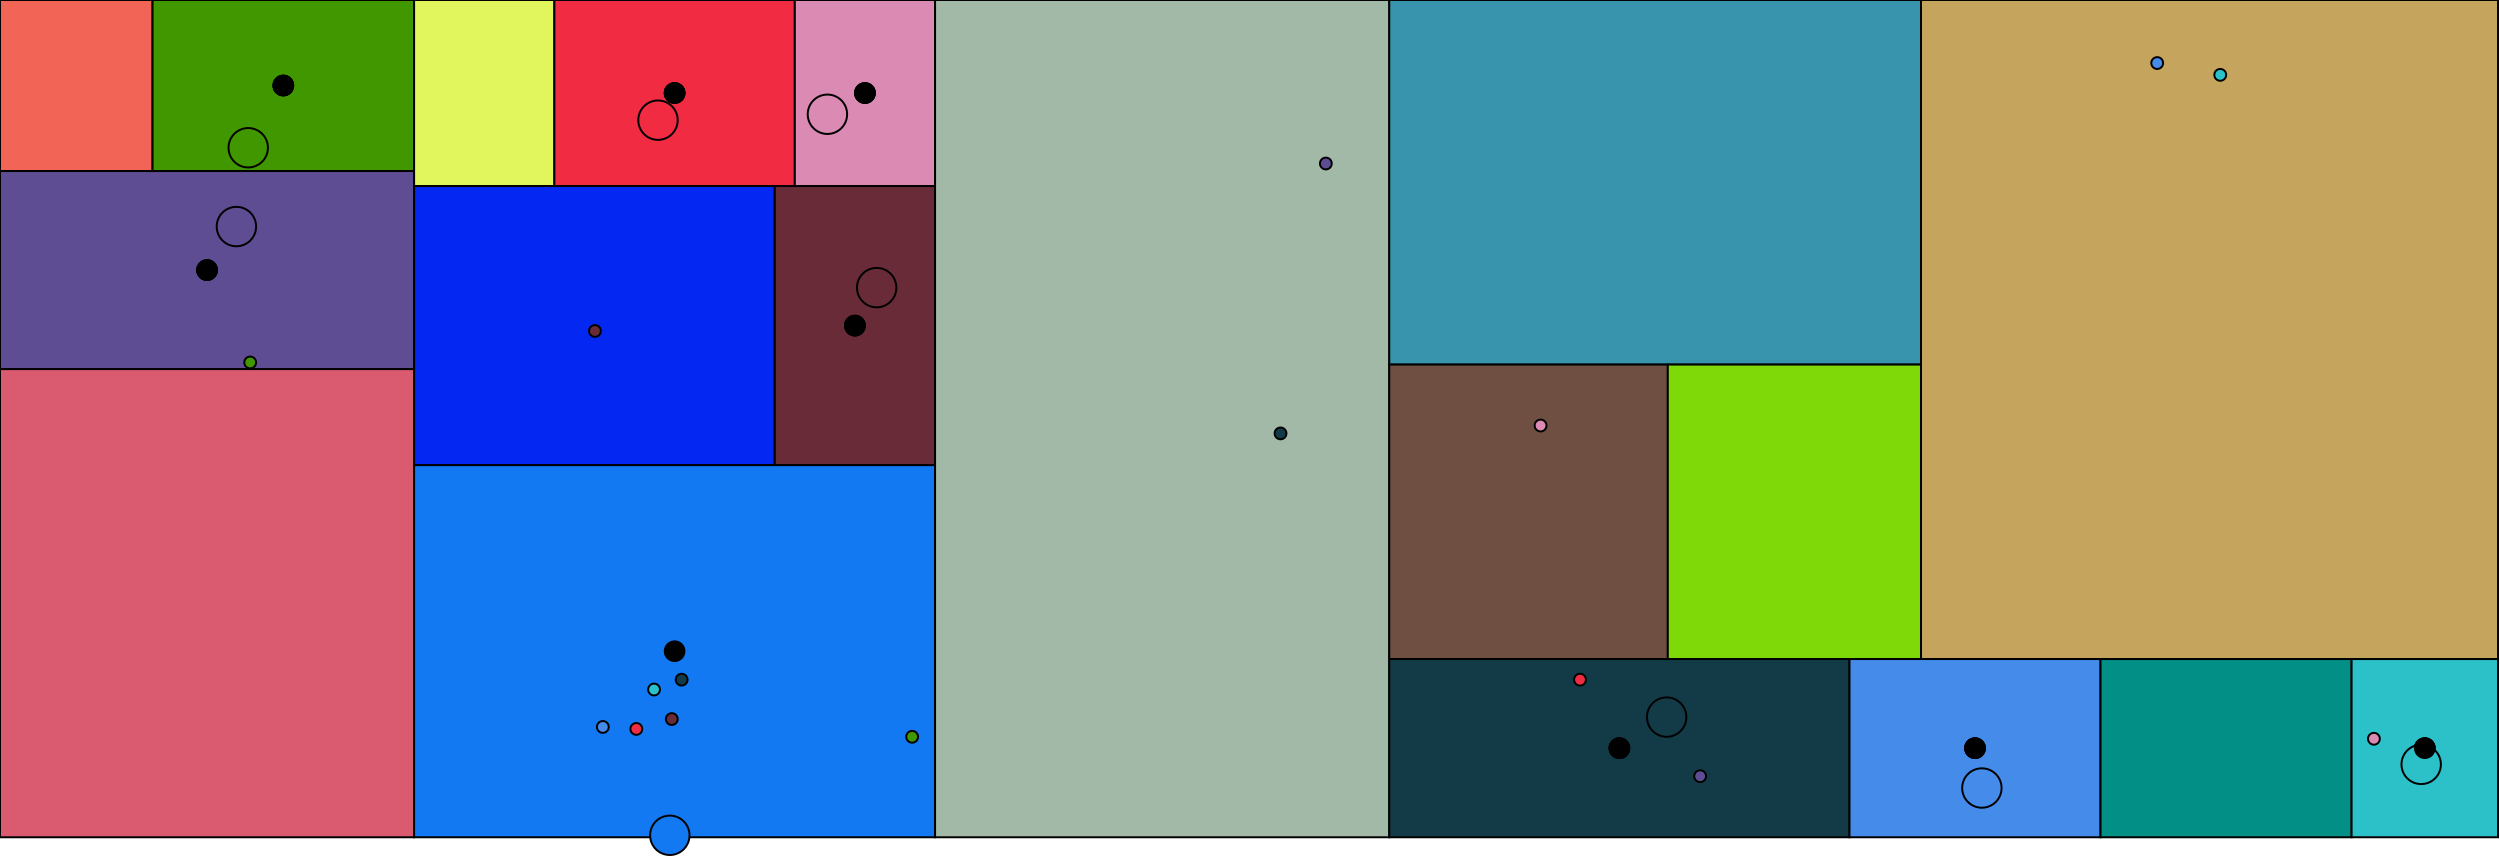
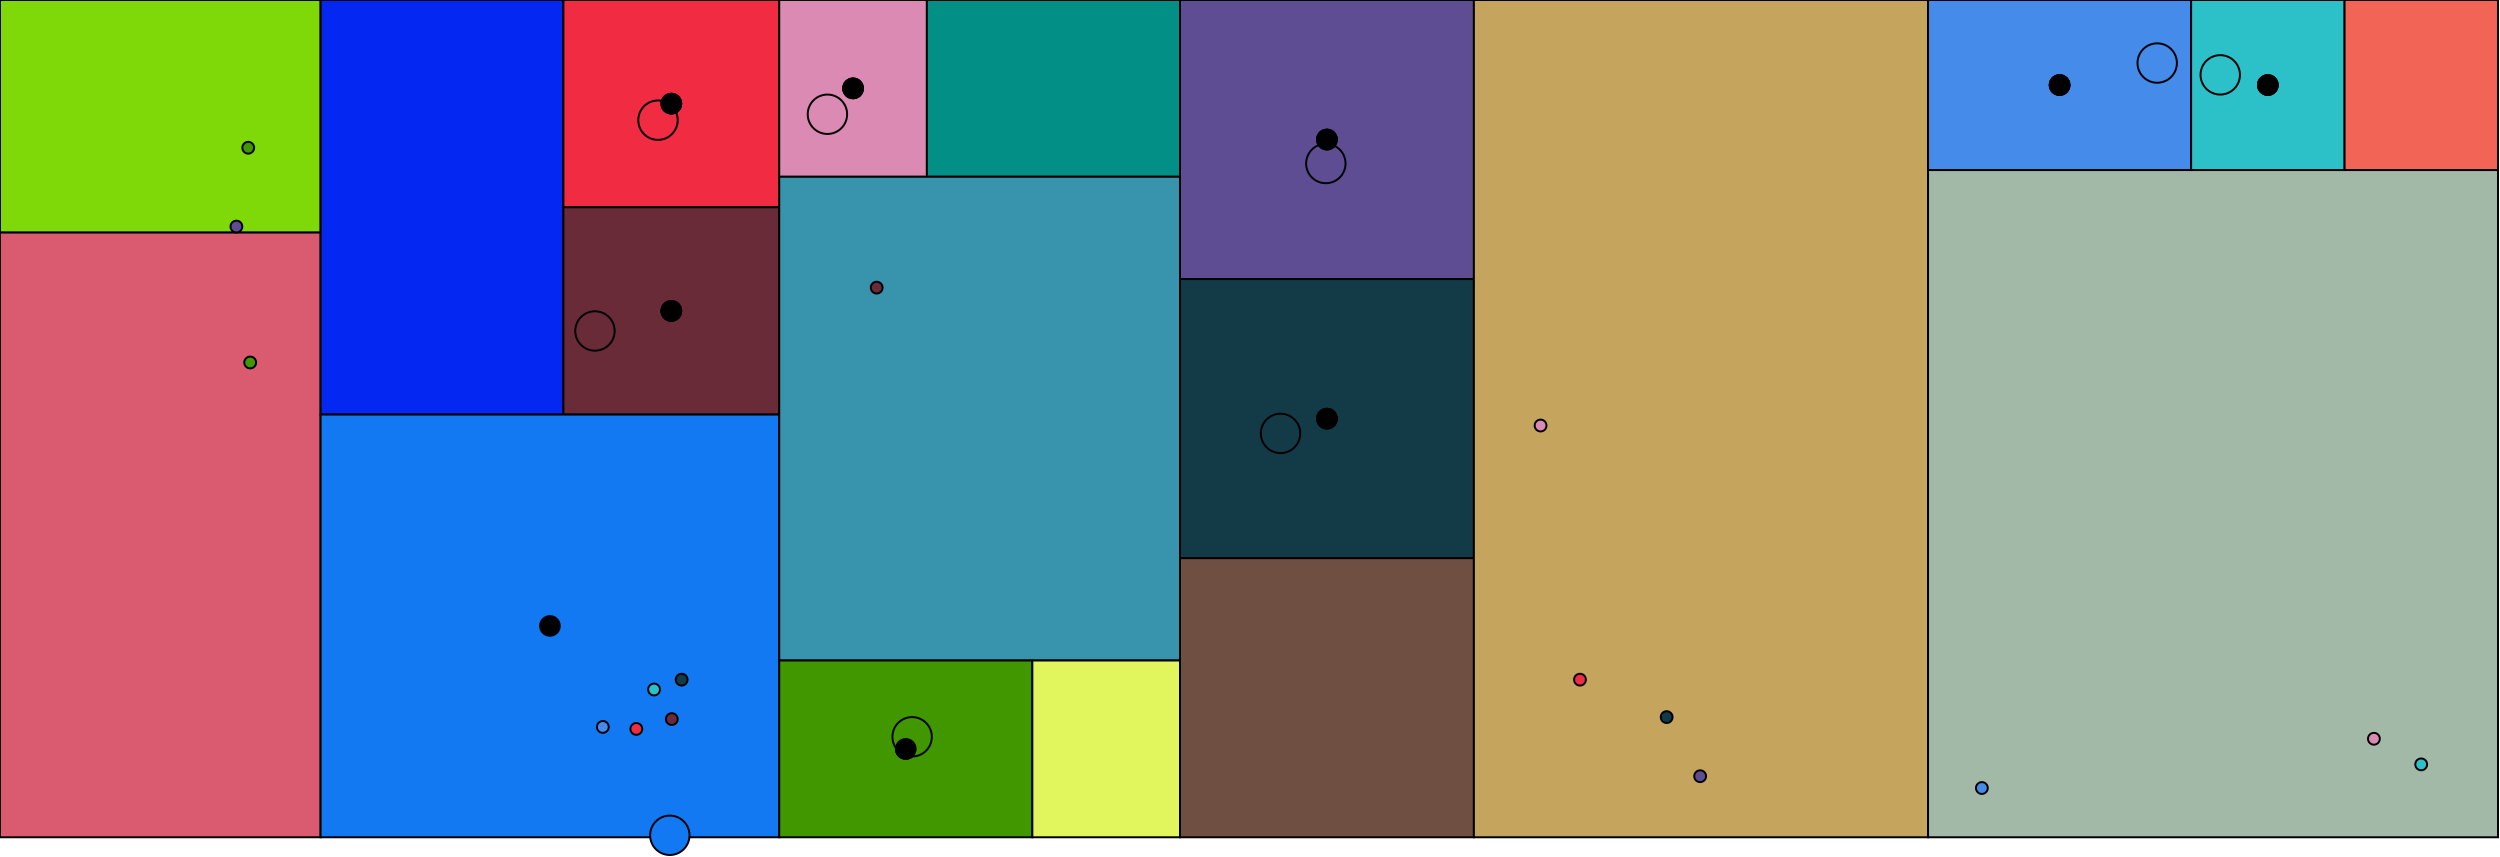
<svg xmlns="http://www.w3.org/2000/svg">
-   <rect x="0" y="0" width="77.443" height="86.828" fill="#f26456" stroke="black" />
-   <rect x="77.443" y="0" width="132.76" height="86.828" fill="#409700" stroke="black" />
-   <rect x="0" y="86.828" width="210.203" height="100.538" fill="#5e4d93" stroke="black" />
-   <rect x="0" y="187.366" width="210.203" height="237.634" fill="#da5b6f" stroke="black" />
-   <rect x="210.203" y="0" width="71.198" height="94.444" fill="#e1f65d" stroke="black" />
-   <rect x="281.401" y="0" width="122.053" height="94.444" fill="#f12b42" stroke="black" />
-   <rect x="403.455" y="0" width="71.198" height="94.444" fill="#da8ab3" stroke="black" />
-   <rect x="210.203" y="94.444" width="183.08" height="141.667" fill="#0428f1" stroke="black" />
-   <rect x="393.283" y="94.444" width="81.369" height="141.667" fill="#682b37" stroke="black" />
-   <rect x="210.203" y="236.111" width="264.449" height="188.889" fill="#1279f3" stroke="black" />
-   <rect x="474.652" y="0" width="230.545" height="425" fill="#a2b9a7" stroke="black" />
-   <rect x="705.198" y="0" width="269.915" height="185.064" fill="#3794ac" stroke="black" />
-   <rect x="705.198" y="185.064" width="141.384" height="149.474" fill="#6e4f42" stroke="black" />
-   <rect x="846.582" y="185.064" width="128.531" height="149.474" fill="#7fd909" stroke="black" />
-   <rect x="975.113" y="0" width="292.887" height="334.538" fill="#c5a45d" stroke="black" />
-   <rect x="705.198" y="334.538" width="233.616" height="90.462" fill="#123b47" stroke="black" />
-   <rect x="938.814" y="334.538" width="127.427" height="90.462" fill="#448bea" stroke="black" />
-   <rect x="1066.24" y="334.538" width="127.427" height="90.462" fill="#029086" stroke="black" />
-   <rect x="1193.67" y="334.538" width="74.332" height="90.462" fill="#2cc0c8" stroke="black" />
+   <rect x="0" y="0" width="162.738" height="118.056" fill="#7fd909" stroke="black" />
+   <rect x="0" y="118.056" width="162.738" height="306.944" fill="#da5b6f" stroke="black" />
+   <rect x="162.738" y="0" width="123.25" height="210.437" fill="#0428f1" stroke="black" />
+   <rect x="285.988" y="0" width="109.556" height="105.218" fill="#f12b42" stroke="black" />
+   <rect x="285.988" y="105.218" width="109.556" height="105.218" fill="#682b37" stroke="black" />
+   <rect x="162.738" y="210.437" width="232.806" height="214.563" fill="#1279f3" stroke="black" />
+   <rect x="395.544" y="0" width="74.945" height="89.722" fill="#da8ab3" stroke="black" />
+   <rect x="470.489" y="0" width="128.477" height="89.722" fill="#029086" stroke="black" />
+   <rect x="395.544" y="89.722" width="203.422" height="245.556" fill="#3794ac" stroke="black" />
+   <rect x="395.544" y="335.278" width="128.477" height="89.722" fill="#409700" stroke="black" />
+   <rect x="524.021" y="335.278" width="74.945" height="89.722" fill="#e1f65d" stroke="black" />
+   <rect x="598.966" y="0" width="149.176" height="141.667" fill="#5e4d93" stroke="black" />
+   <rect x="598.966" y="141.667" width="149.176" height="141.667" fill="#123b47" stroke="black" />
+   <rect x="598.966" y="283.333" width="149.176" height="141.667" fill="#6e4f42" stroke="black" />
+   <rect x="748.143" y="0" width="230.545" height="425" fill="#c5a45d" stroke="black" />
+   <rect x="978.688" y="0" width="133.529" height="86.328" fill="#448bea" stroke="black" />
+   <rect x="1112.22" y="0" width="77.892" height="86.328" fill="#2cc0c8" stroke="black" />
+   <rect x="1190.11" y="0" width="77.892" height="86.328" fill="#f26456" stroke="black" />
+   <rect x="978.688" y="86.328" width="289.312" height="338.672" fill="#a2b9a7" stroke="black" />
+   <circle cx="334" cy="61" r="10" fill="#f12b42" stroke="black" />
+   <circle cx="340.766" cy="52.609" r="5" stroke="black" />
+   <circle cx="323" cy="370" r="3" fill="#f12b42" stroke="black" />
+   <circle cx="340.766" cy="52.609" r="5" stroke="black" />
+   <circle cx="802" cy="345" r="3" fill="#f12b42" stroke="black" />
+   <circle cx="340.766" cy="52.609" r="5" stroke="black" />
+   <circle cx="445" cy="146" r="3" fill="#682b37" stroke="black" />
+   <circle cx="340.766" cy="157.828" r="5" stroke="black" />
+   <circle cx="302" cy="168" r="10" fill="#682b37" stroke="black" />
+   <circle cx="340.766" cy="157.828" r="5" stroke="black" />
+   <circle cx="341" cy="365" r="3" fill="#682b37" stroke="black" />
+   <circle cx="340.766" cy="157.828" r="5" stroke="black" />
+   <circle cx="340" cy="424" r="10" fill="#1279f3" stroke="black" />
+   <circle cx="279.141" cy="317.718" r="5" stroke="black" />
+   <circle cx="1205" cy="375" r="3" fill="#da8ab3" stroke="black" />
+   <circle cx="433.016" cy="44.861" r="5" stroke="black" />
+   <circle cx="782" cy="216" r="3" fill="#da8ab3" stroke="black" />
+   <circle cx="433.016" cy="44.861" r="5" stroke="black" />
+   <circle cx="420" cy="58" r="10" fill="#da8ab3" stroke="black" />
+   <circle cx="433.016" cy="44.861" r="5" stroke="black" />
  <circle cx="127" cy="184" r="3" fill="#409700" stroke="black" />
-   <circle cx="143.823" cy="43.414" r="5" stroke="black" />
-   <circle cx="126" cy="75" r="10" fill="#409700" stroke="black" />
-   <circle cx="143.823" cy="43.414" r="5" stroke="black" />
-   <circle cx="463" cy="374" r="3" fill="#409700" stroke="black" />
-   <circle cx="143.823" cy="43.414" r="5" stroke="black" />
-   <circle cx="673" cy="83" r="3" fill="#5e4d93" stroke="black" />
-   <circle cx="105.102" cy="137.097" r="5" stroke="black" />
-   <circle cx="120" cy="115" r="10" fill="#5e4d93" stroke="black" />
-   <circle cx="105.102" cy="137.097" r="5" stroke="black" />
+   <circle cx="459.782" cy="380.139" r="5" stroke="black" />
+   <circle cx="126" cy="75" r="3" fill="#409700" stroke="black" />
+   <circle cx="459.782" cy="380.139" r="5" stroke="black" />
+   <circle cx="463" cy="374" r="10" fill="#409700" stroke="black" />
+   <circle cx="459.782" cy="380.139" r="5" stroke="black" />
+   <circle cx="673" cy="83" r="10" fill="#5e4d93" stroke="black" />
+   <circle cx="673.554" cy="70.833" r="5" stroke="black" />
+   <circle cx="120" cy="115" r="3" fill="#5e4d93" stroke="black" />
+   <circle cx="673.554" cy="70.833" r="5" stroke="black" />
  <circle cx="863" cy="394" r="3" fill="#5e4d93" stroke="black" />
-   <circle cx="105.102" cy="137.097" r="5" stroke="black" />
-   <circle cx="334" cy="61" r="10" fill="#f12b42" stroke="black" />
-   <circle cx="342.428" cy="47.222" r="5" stroke="black" />
-   <circle cx="323" cy="370" r="3" fill="#f12b42" stroke="black" />
-   <circle cx="342.428" cy="47.222" r="5" stroke="black" />
-   <circle cx="802" cy="345" r="3" fill="#f12b42" stroke="black" />
-   <circle cx="342.428" cy="47.222" r="5" stroke="black" />
-   <circle cx="1205" cy="375" r="3" fill="#da8ab3" stroke="black" />
-   <circle cx="439.053" cy="47.222" r="5" stroke="black" />
-   <circle cx="782" cy="216" r="3" fill="#da8ab3" stroke="black" />
-   <circle cx="439.053" cy="47.222" r="5" stroke="black" />
-   <circle cx="420" cy="58" r="10" fill="#da8ab3" stroke="black" />
-   <circle cx="439.053" cy="47.222" r="5" stroke="black" />
-   <circle cx="445" cy="146" r="10" fill="#682b37" stroke="black" />
-   <circle cx="433.968" cy="165.278" r="5" stroke="black" />
-   <circle cx="302" cy="168" r="3" fill="#682b37" stroke="black" />
-   <circle cx="433.968" cy="165.278" r="5" stroke="black" />
-   <circle cx="341" cy="365" r="3" fill="#682b37" stroke="black" />
-   <circle cx="433.968" cy="165.278" r="5" stroke="black" />
-   <circle cx="340" cy="424" r="10" fill="#1279f3" stroke="black" />
-   <circle cx="342.428" cy="330.556" r="5" stroke="black" />
+   <circle cx="673.554" cy="70.833" r="5" stroke="black" />
  <circle cx="346" cy="345" r="3" fill="#123b47" stroke="black" />
-   <circle cx="822.006" cy="379.769" r="5" stroke="black" />
-   <circle cx="650" cy="220" r="3" fill="#123b47" stroke="black" />
-   <circle cx="822.006" cy="379.769" r="5" stroke="black" />
-   <circle cx="846" cy="364" r="10" fill="#123b47" stroke="black" />
-   <circle cx="822.006" cy="379.769" r="5" stroke="black" />
+   <circle cx="673.554" cy="212.5" r="5" stroke="black" />
+   <circle cx="650" cy="220" r="10" fill="#123b47" stroke="black" />
+   <circle cx="673.554" cy="212.5" r="5" stroke="black" />
+   <circle cx="846" cy="364" r="3" fill="#123b47" stroke="black" />
+   <circle cx="673.554" cy="212.5" r="5" stroke="black" />
  <circle cx="306" cy="369" r="3" fill="#448bea" stroke="black" />
-   <circle cx="1002.53" cy="379.769" r="5" stroke="black" />
-   <circle cx="1095" cy="32" r="3" fill="#448bea" stroke="black" />
-   <circle cx="1002.53" cy="379.769" r="5" stroke="black" />
-   <circle cx="1006" cy="400" r="10" fill="#448bea" stroke="black" />
-   <circle cx="1002.53" cy="379.769" r="5" stroke="black" />
-   <circle cx="1127" cy="38" r="3" fill="#2cc0c8" stroke="black" />
-   <circle cx="1230.83" cy="379.769" r="5" stroke="black" />
+   <circle cx="1045.45" cy="43.164" r="5" stroke="black" />
+   <circle cx="1095" cy="32" r="10" fill="#448bea" stroke="black" />
+   <circle cx="1045.45" cy="43.164" r="5" stroke="black" />
+   <circle cx="1006" cy="400" r="3" fill="#448bea" stroke="black" />
+   <circle cx="1045.45" cy="43.164" r="5" stroke="black" />
+   <circle cx="1127" cy="38" r="10" fill="#2cc0c8" stroke="black" />
+   <circle cx="1151.16" cy="43.164" r="5" stroke="black" />
  <circle cx="332" cy="350" r="3" fill="#2cc0c8" stroke="black" />
-   <circle cx="1230.83" cy="379.769" r="5" stroke="black" />
-   <circle cx="1229" cy="388" r="10" fill="#2cc0c8" stroke="black" />
-   <circle cx="1230.83" cy="379.769" r="5" stroke="black" />
+   <circle cx="1151.16" cy="43.164" r="5" stroke="black" />
+   <circle cx="1229" cy="388" r="3" fill="#2cc0c8" stroke="black" />
+   <circle cx="1151.16" cy="43.164" r="5" stroke="black" />
</svg>
